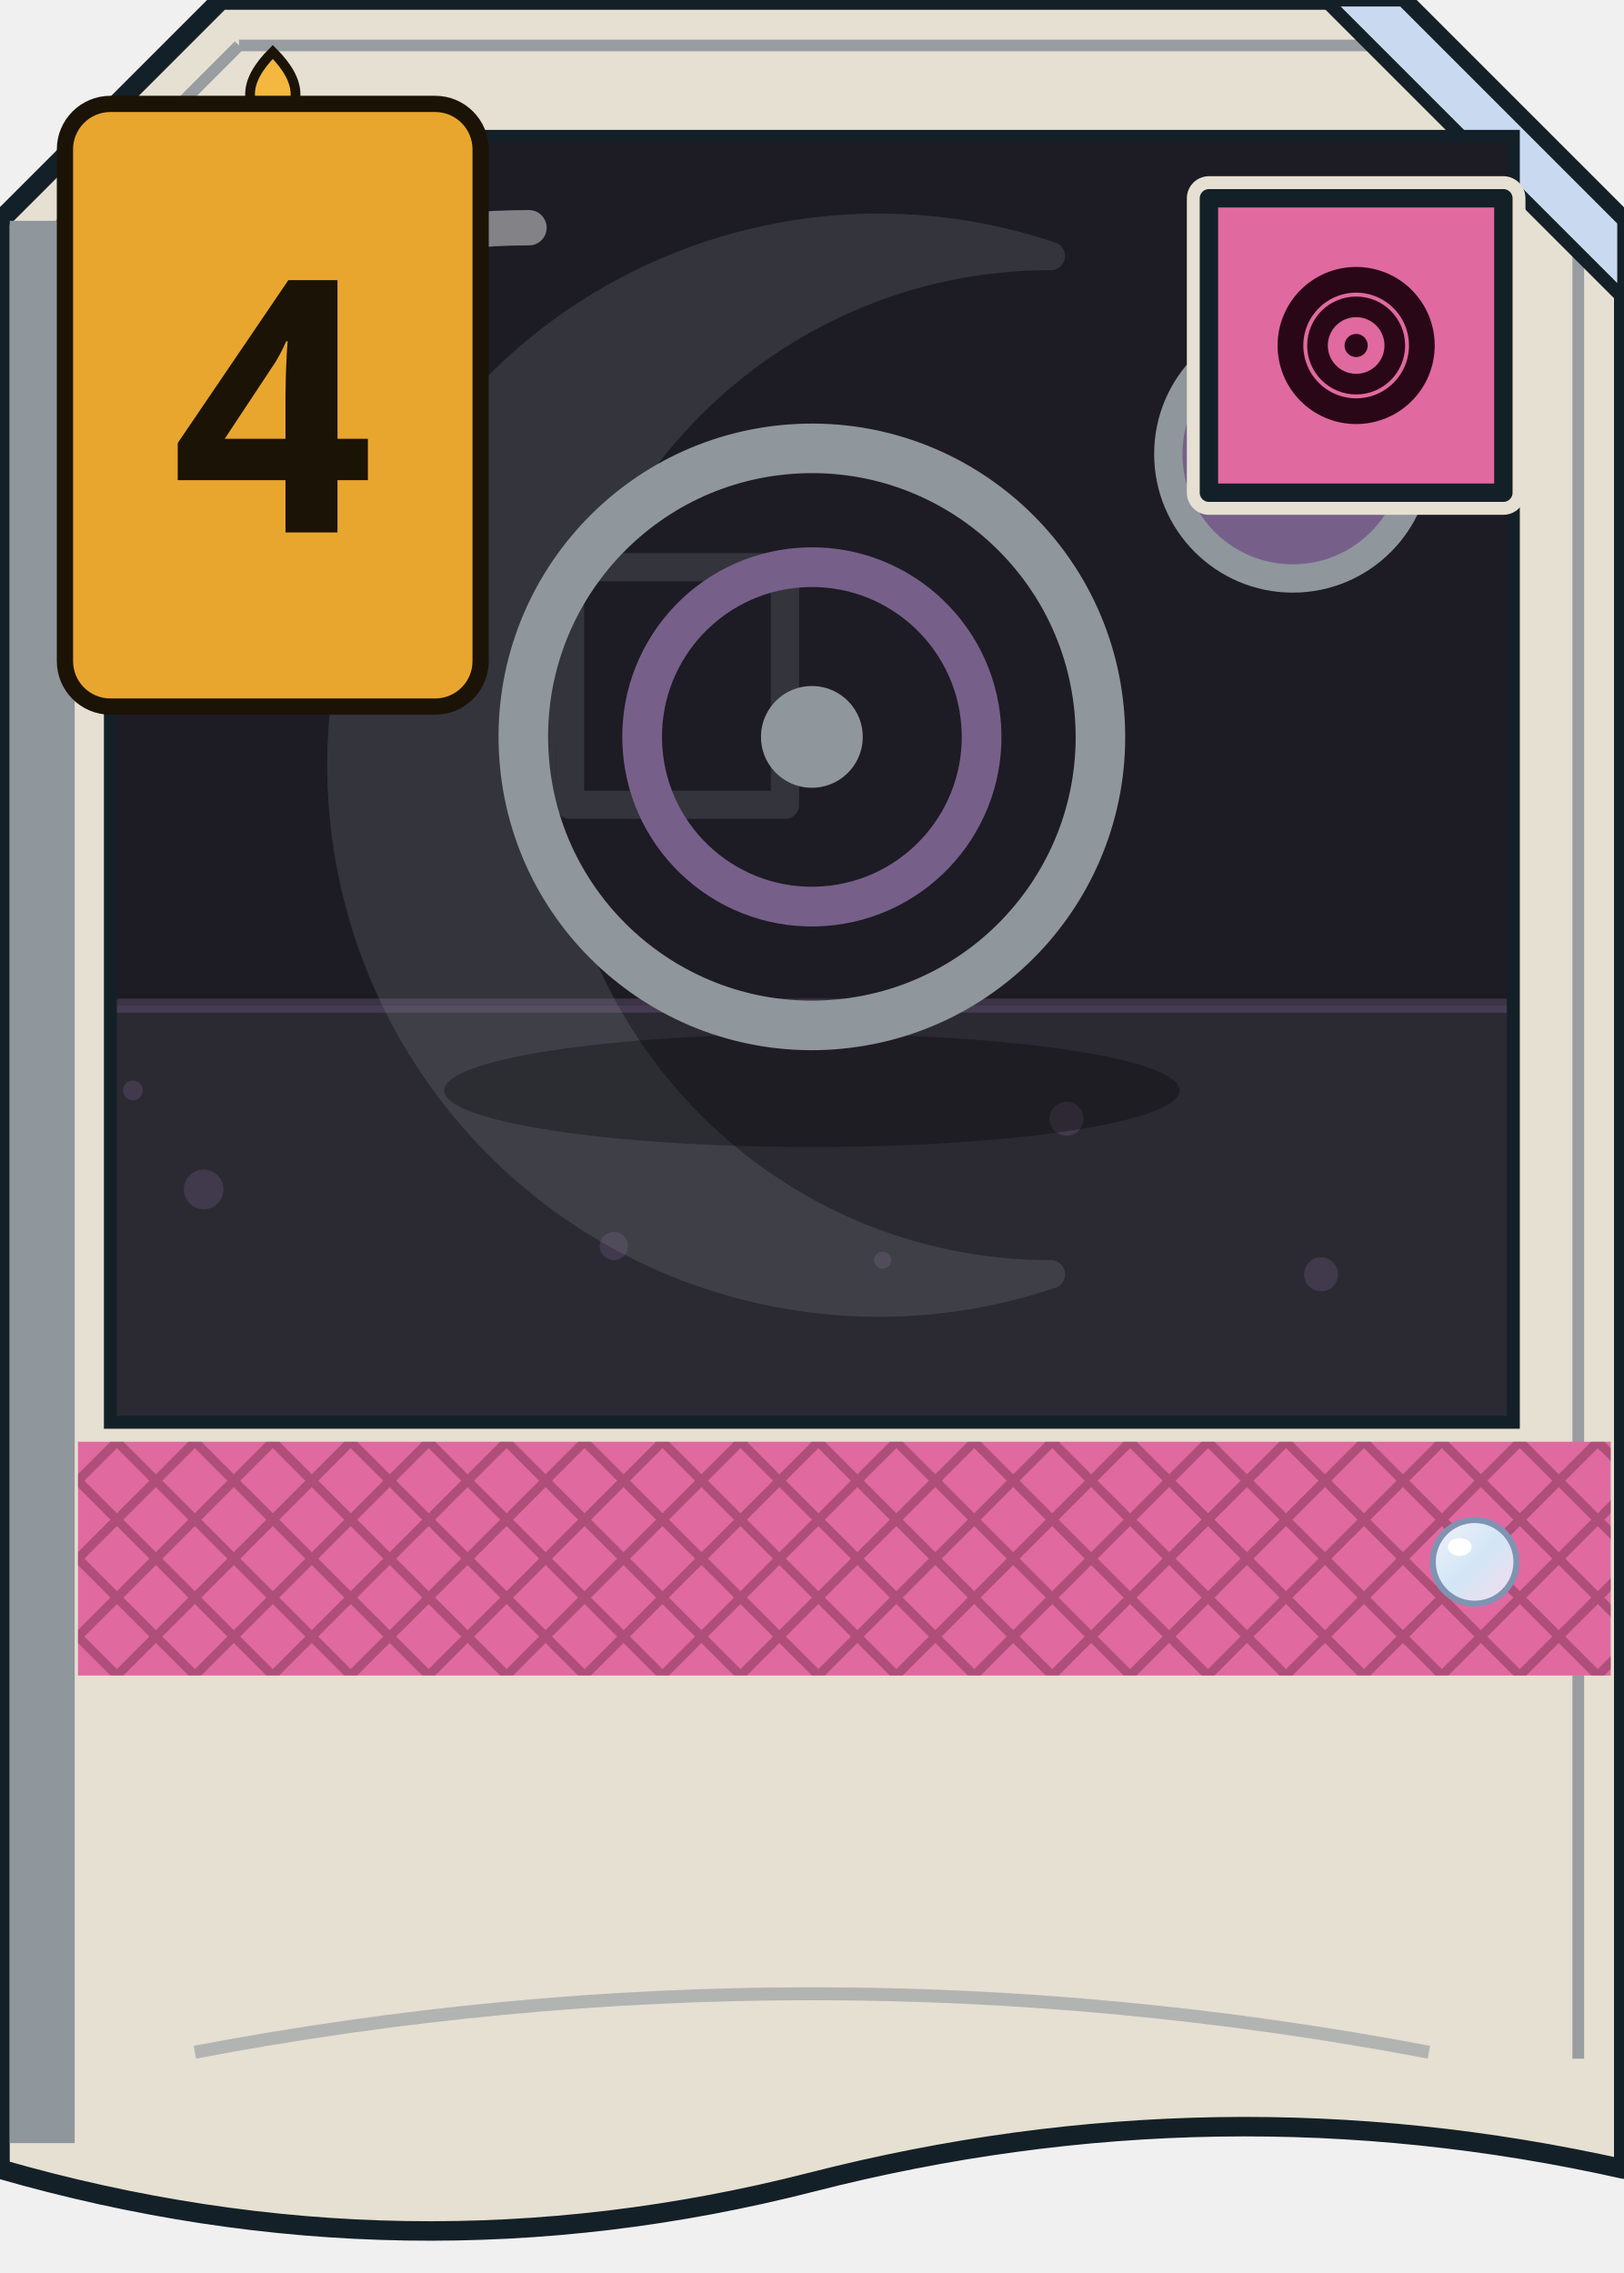
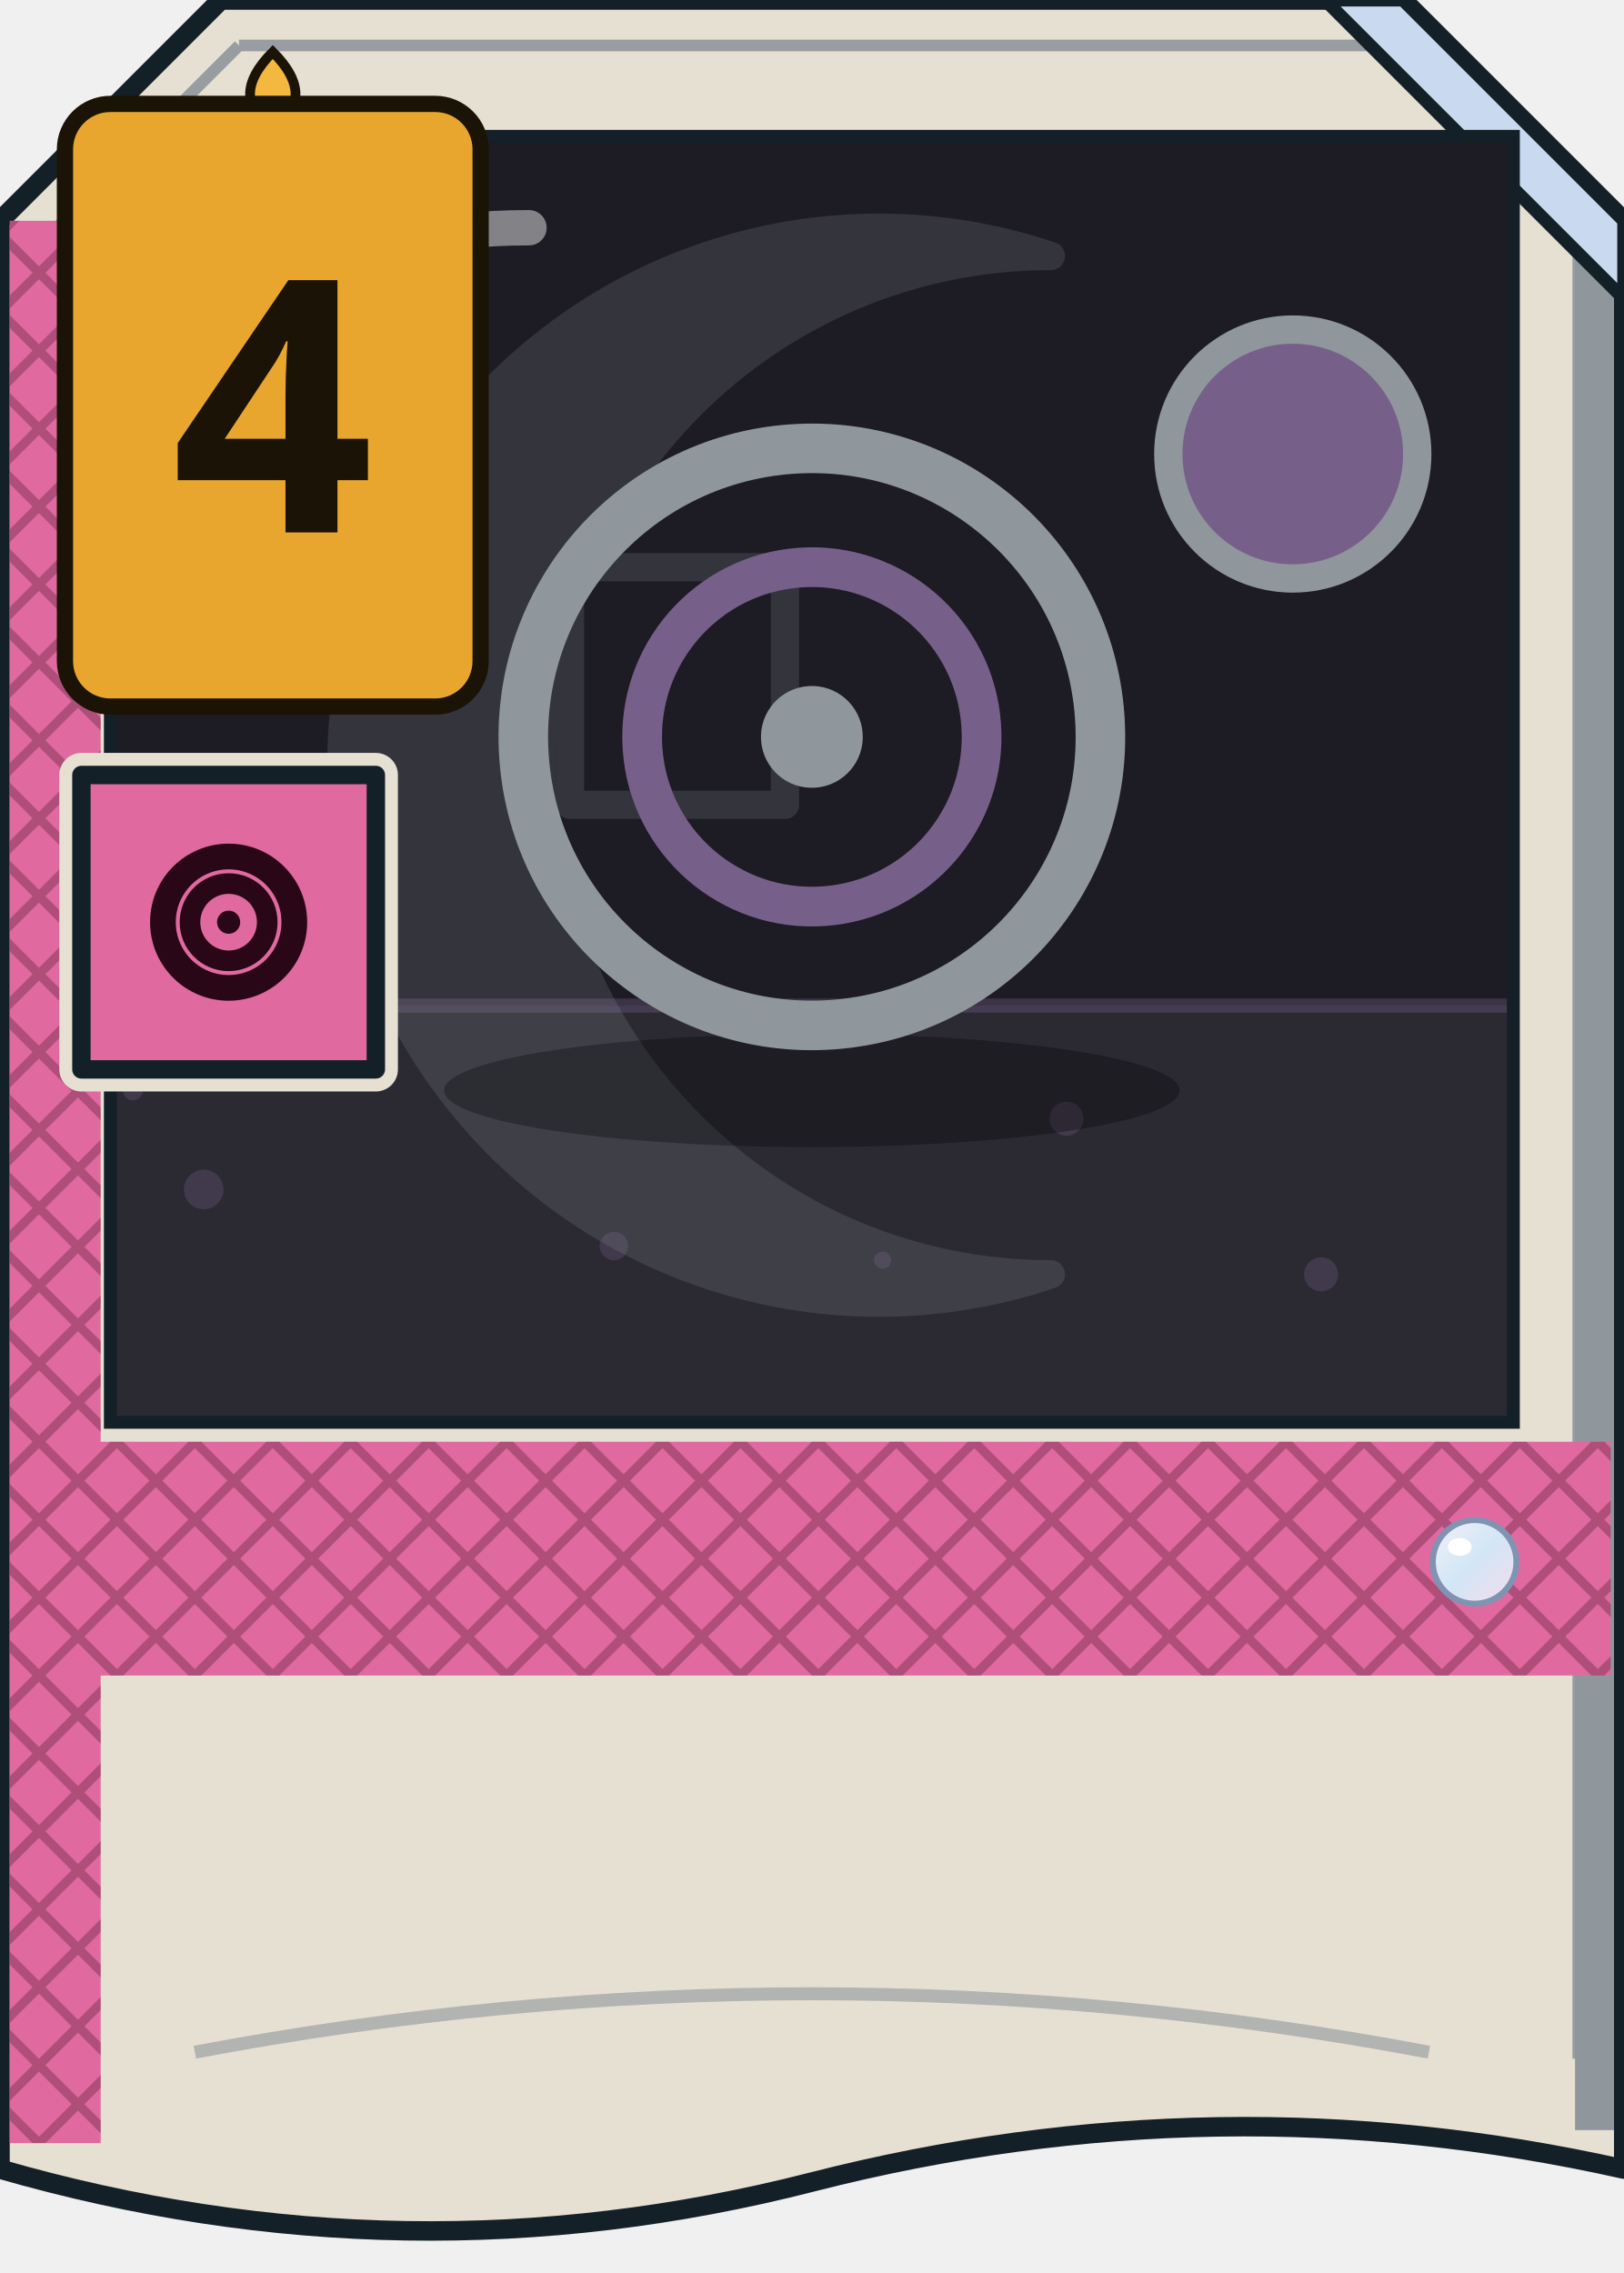
<svg xmlns="http://www.w3.org/2000/svg" viewBox="0 0 250 350" width="250" height="350">
  <path d="M34 0H216L250 34V334Q187.5 320 125 336T0 334V34Z" fill="#E6E0D2" stroke="#142027" stroke-width="3" stroke-linejoin="round" />
  <path d="M36.8 7H213.2L243 36.8V317M7 317V36.8L36.8 7" fill="none" stroke="#8F969C" stroke-opacity="0.9" stroke-width="1.8" />
-   <rect x="1.5" y="34" width="10" height="296" fill="#8F969C" />
+   <defs>
+     <pattern id="spat-atkdraw" width="12" height="12" patternUnits="userSpaceOnUse">
+       <g opacity="0.28">
+         <path d="M0 0L12 12M12 0L0 12" stroke="#2A0716" stroke-width="1.4" />
+       </g>
+     </pattern>
+   </defs>
+   <rect x="1.5" y="34" width="14" height="296" fill="#E06AA0" />
+   <rect x="1.5" y="34" width="14" height="296" fill="url(#spat-atkdraw)" />
+   <rect x="242.5" y="38" width="6" height="290" fill="#8F969C" />
  <path d="M204 0H216L250 34V46Z" fill="#C9DAF0" stroke="#142027" stroke-width="2" />
  <rect x="16" y="20" width="218" height="200" fill="#142027" />
  <svg x="18" y="22" width="214" height="196" viewBox="0 0 120 90" preserveAspectRatio="xMidYMid slice" overflow="hidden">
    <rect width="120" height="90" fill="#1D1B24" />
    <path d="M0 61H120V90H0Z" fill="#8F969C" fill-opacity=".12" />
    <path d="M0 61H120" stroke="#76608A" stroke-opacity=".35" stroke-width="1" />
    <circle cx="17" cy="74" r="1.4" fill="#76608A" fill-opacity=".3" />
    <circle cx="78" cy="69" r="1.2" fill="#76608A" fill-opacity=".3" />
    <circle cx="96" cy="80" r="1.2" fill="#76608A" fill-opacity=".3" />
    <circle cx="46" cy="78" r="1.0" fill="#76608A" fill-opacity=".3" />
    <circle cx="65" cy="79" r="0.6" fill="#76608A" fill-opacity=".3" />
    <circle cx="12" cy="67" r="0.7" fill="#76608A" fill-opacity=".3" />
    <g opacity=".2">
      <g transform="translate(64.9 44.0) rotate(0) scale(40.0)" stroke-width="0.050" stroke-linejoin="round" stroke-linecap="round">
        <path d="M.3-.9A.95.95 0 1 0 .3.9A.7.7 0 1 1 .3-.9Z" fill="#8F969C" stroke="#8F969C" />
        <rect x="-.55" y="-.35" width=".38" height=".42" fill="#1D1B24" stroke="#8F969C" />
      </g>
    </g>
    <ellipse cx="60" cy="67" rx="26" ry="4" fill="#000" fill-opacity=".3" />
    <g transform="translate(60.0 42.0) rotate(-4) scale(24.0)" stroke-width="0.083" stroke-linejoin="round" stroke-linecap="round">
      <circle r=".85" fill="none" stroke="#8F969C" stroke-width="0.146" />
      <circle r=".5" fill="none" stroke="#76608A" stroke-width="0.117" />
      <circle r=".15" fill="#8F969C" />
    </g>
    <g transform="translate(94.0 22.0) rotate(0) scale(11.0)" stroke-width="0.182" stroke-linejoin="round" stroke-linecap="round">
      <circle r=".8" fill="#76608A" stroke="#8F969C" />
    </g>
    <path d="M8 22Q20 6 40 6" fill="none" stroke="#FFFFFF" stroke-opacity=".45" stroke-width="2.5" stroke-linecap="round" />
  </svg>
  <defs>
    <pattern id="pat-atkdraw" width="12" height="12" patternUnits="userSpaceOnUse">
      <g opacity="0.28">
        <path d="M0 0L12 12M12 0L0 12" stroke="#2A0716" stroke-width="1.4" />
      </g>
    </pattern>
  </defs>
  <rect x="12" y="222" width="236" height="36" fill="#E06AA0" />
  <rect x="12" y="222" width="236" height="36" fill="url(#pat-atkdraw)" />
-   <g transform="translate(181.6 26) scale(1.133333)">
+   <g transform="translate(8 114.8) scale(1.133333)">
    <path d="M4 4H44V44H4Z" fill="none" stroke="#E6E0D2" stroke-width="6" stroke-linejoin="round" />
    <path d="M4 4H44V44H4Z" fill="#E06AA0" stroke="#142027" stroke-width="2.5" stroke-linejoin="round" />
    <g transform="translate(24.0 24.0) rotate(0) scale(10.5)" stroke-width="0.190" stroke-linejoin="round" stroke-linecap="round">
      <circle r=".85" fill="none" stroke="#2A0716" stroke-width="0.333" />
      <circle r=".5" fill="none" stroke="#2A0716" stroke-width="0.267" />
      <circle r=".15" fill="#2A0716" />
    </g>
  </g>
  <g transform="translate(216 229) scale(.46)">
    <defs>
      <linearGradient id="pg" x1="0" y1="0" x2="1" y2="1">
        <stop offset="0" stop-color="#F3F0F8" />
        <stop offset=".5" stop-color="#D2E6F6" />
        <stop offset="1" stop-color="#F6DCEC" />
      </linearGradient>
    </defs>
    <circle cx="24" cy="25" r="14" fill="url(#pg)" stroke="#7F93B2" stroke-width="2" />
    <ellipse cx="19" cy="20" rx="4" ry="3" fill="#fff" />
  </g>
  <g transform="translate(10 16)">
    <path d="M32 -8Q39 -1 32 4Q25 -1 32 -8Z" fill="#F4B740" stroke="#1B1306" stroke-width="1.5" />
    <rect width="64" height="92.8" rx="7" fill="#E9A62E" stroke="#1B1306" stroke-width="2.5" />
    <text x="32" y="65.984" text-anchor="middle" font-size="54.4" font-weight="800" fill="#1B1306" font-family="'Noto Sans KR','Malgun Gothic','Apple SD Gothic Neo',system-ui,sans-serif">4</text>
  </g>
  <path d="M30 316Q125 298 220 316" fill="none" stroke="#8F969C" stroke-width="2" opacity=".6" />
</svg>
